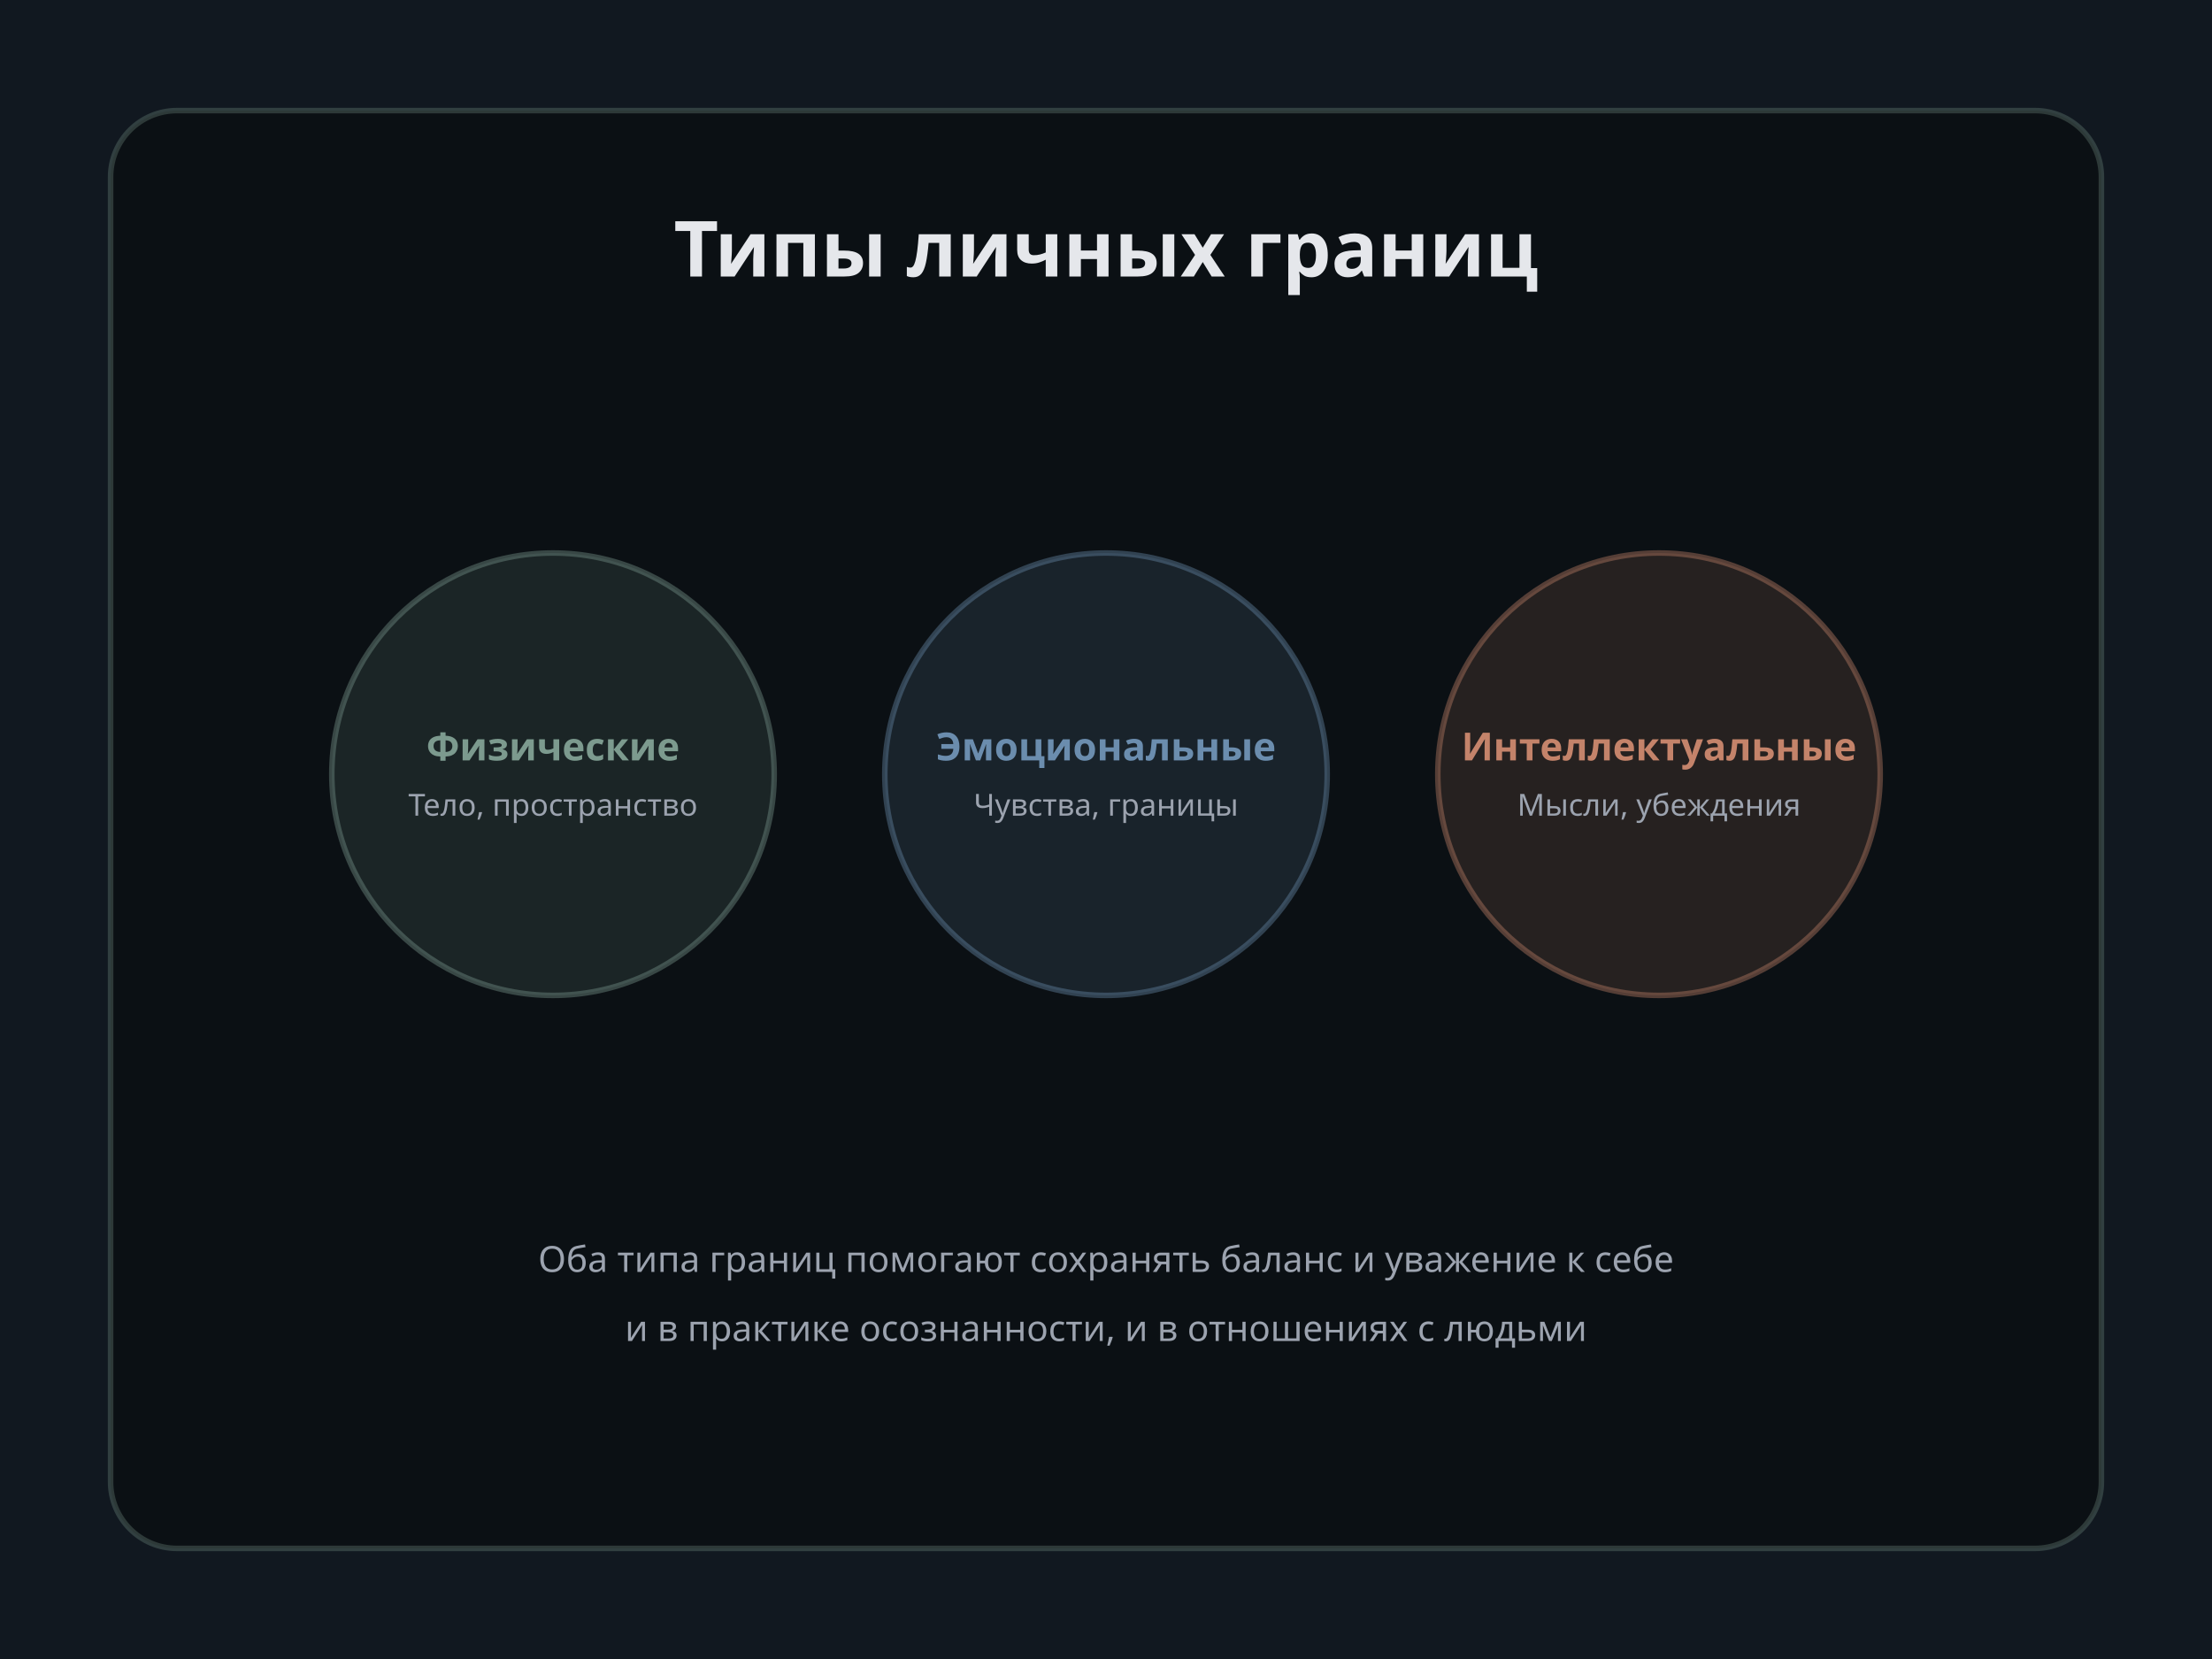
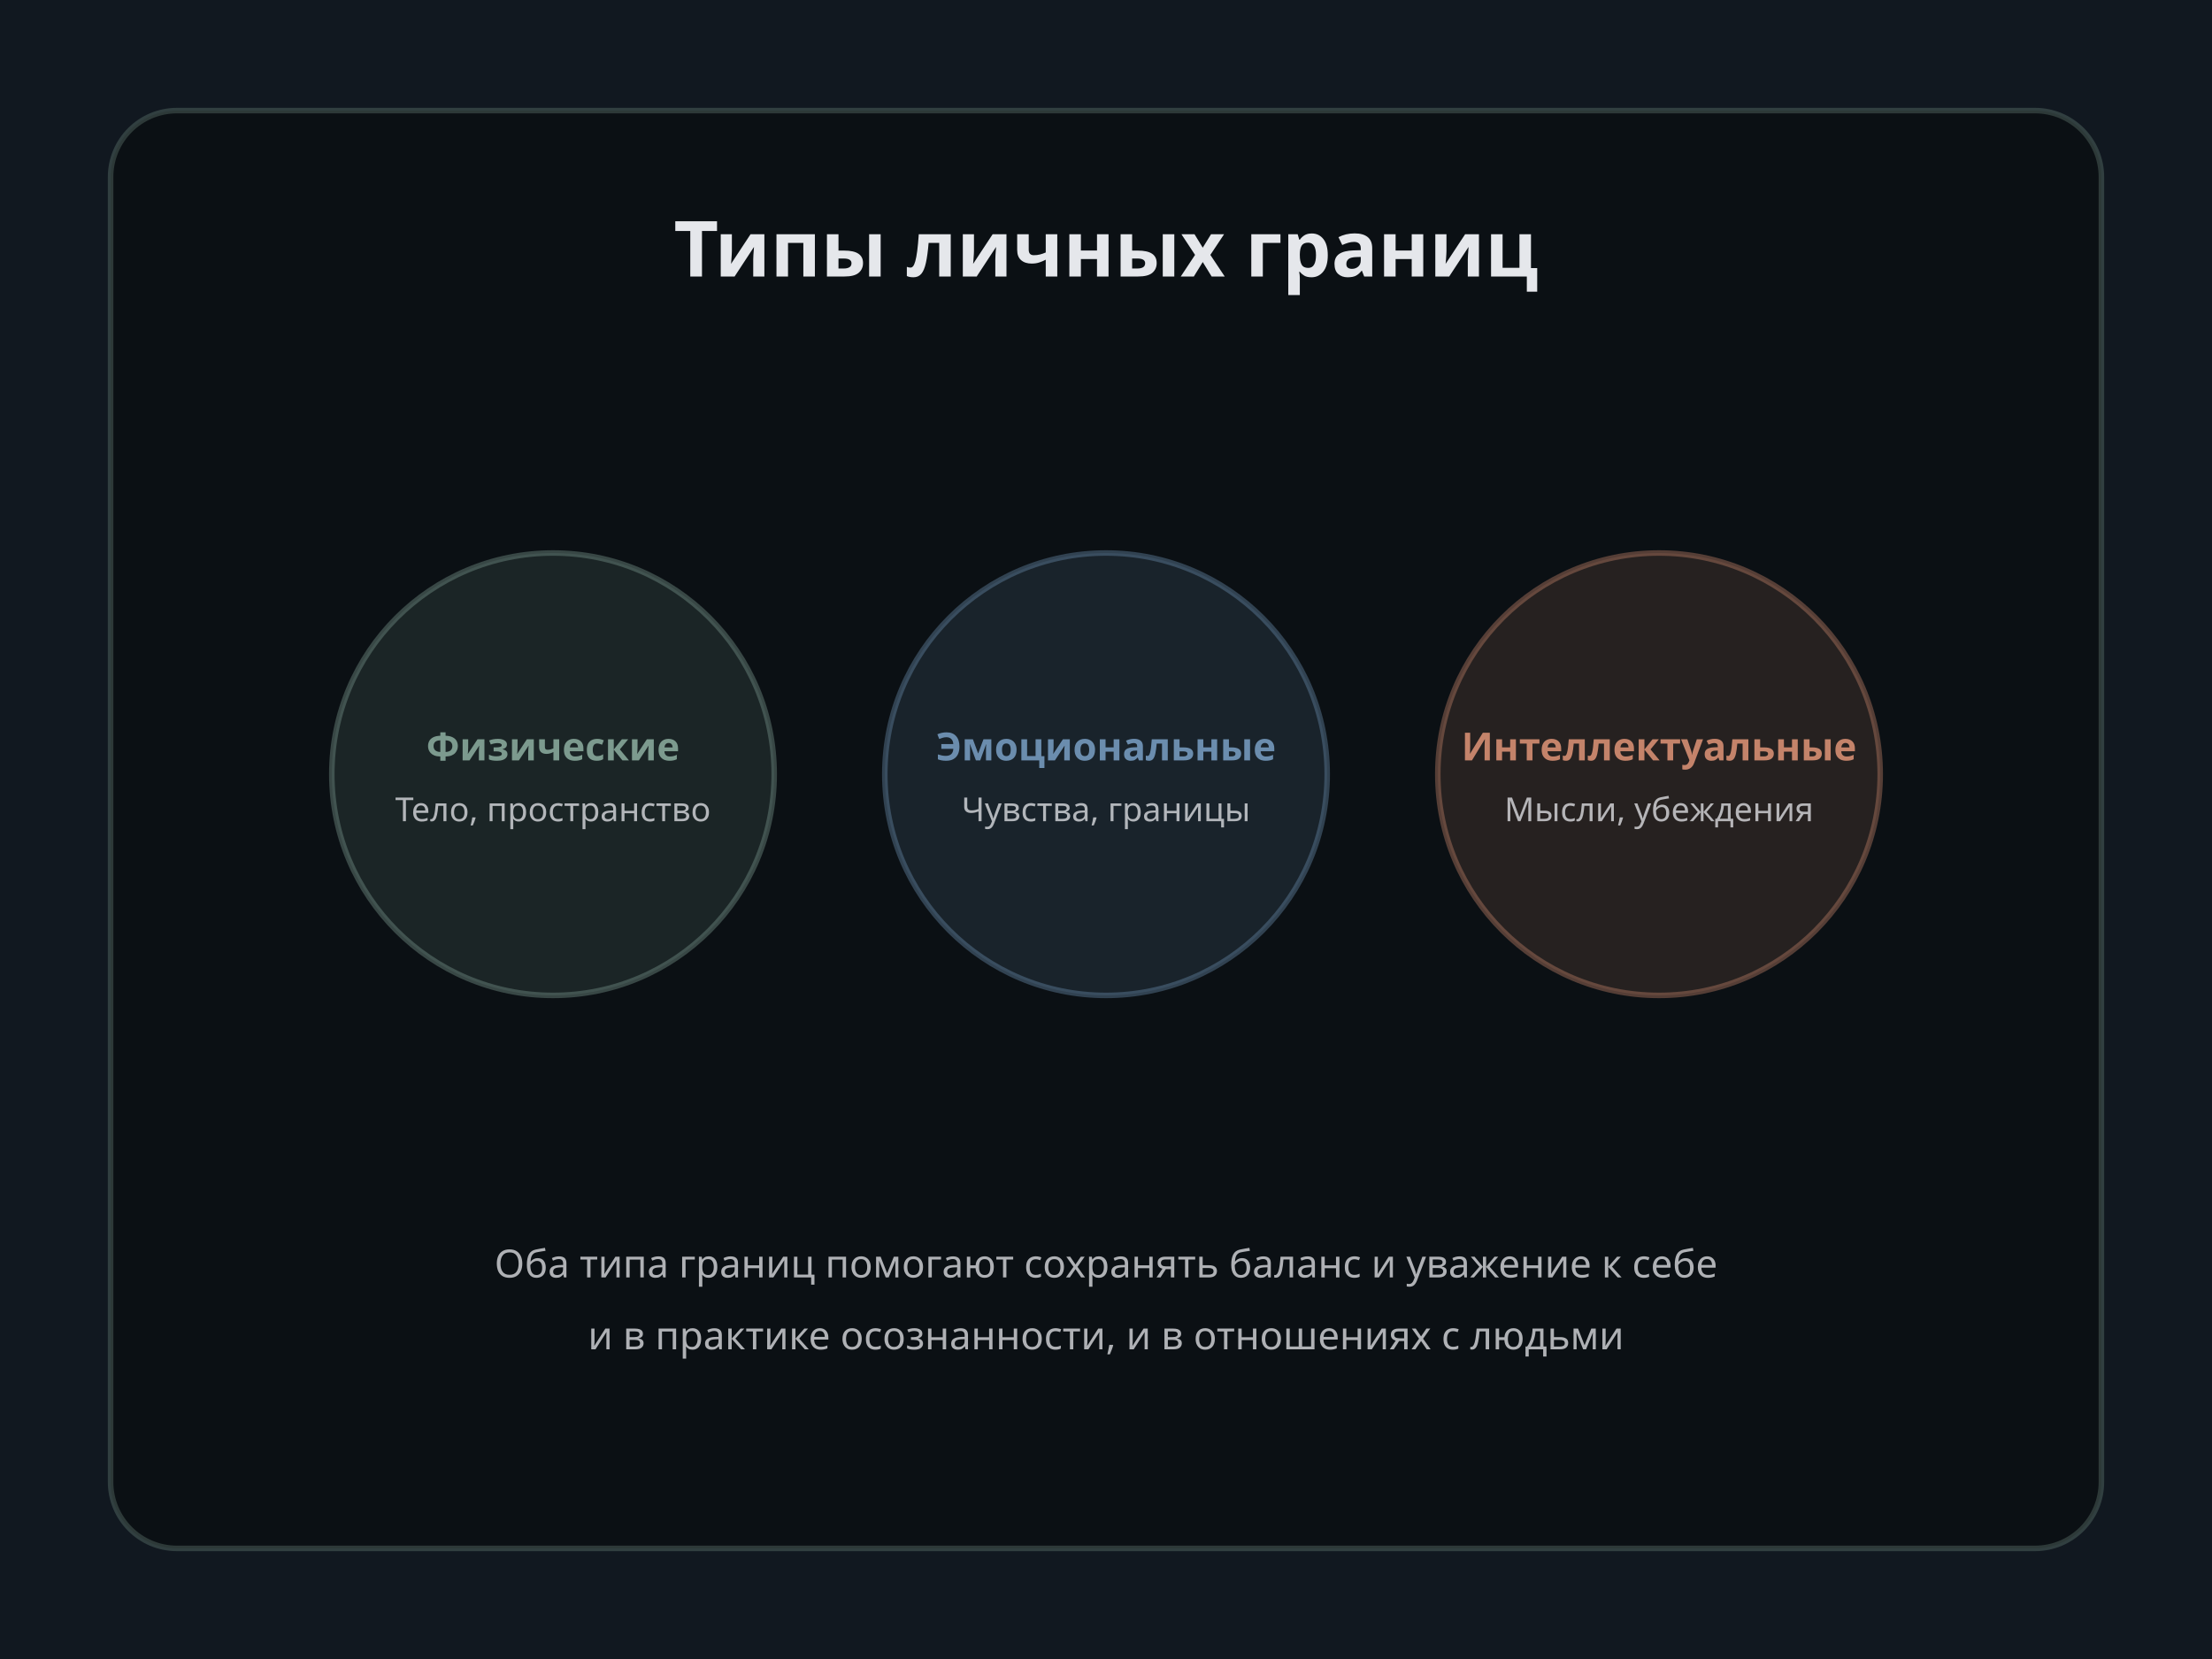
- <svg xmlns="http://www.w3.org/2000/svg" width="800" height="600" viewBox="0 0 800 600">
+ <svg xmlns="http://www.w3.org/2000/svg" width="800" height="600" viewBox="0 0 800 600" preserveAspectRatio="xMidYMid meet" role="img" aria-labelledby="typesOfBoundariesTitle typesOfBoundariesDesc">
+   <style>
+     text { font-family: sans-serif; }
+   </style>
  <rect width="800" height="600" fill="#111820" />
-   <rect x="40" y="40" width="720" height="520" rx="24" fill="#0B1014" stroke="#7C9A8E" stroke-opacity="0.3" stroke-width="2" />
+   <rect x="40" y="40" width="720" height="520" rx="24" fill="#0B1014" stroke="#7C9A8E" stroke-opacity="0.3" stroke-width="2" vector-effect="non-scaling-stroke" />
  <text x="400" y="100" text-anchor="middle" font-family="sans-serif" font-size="28" font-weight="bold" fill="#E5E7EB">Типы личных границ</text>
-   <circle cx="200" cy="280" r="80" fill="#7C9A8E" fill-opacity="0.15" stroke="#7C9A8E" stroke-opacity="0.4" stroke-width="2" />
-   <text x="200" y="275" text-anchor="middle" font-family="sans-serif" font-size="14" font-weight="600" fill="#7C9A8E">Физические</text>
-   <text x="200" y="295" text-anchor="middle" font-family="sans-serif" font-size="11" fill="#9CA3AF">Тело, пространство</text>
-   <circle cx="400" cy="280" r="80" fill="#6B8DAE" fill-opacity="0.15" stroke="#6B8DAE" stroke-opacity="0.4" stroke-width="2" />
-   <text x="400" y="275" text-anchor="middle" font-family="sans-serif" font-size="14" font-weight="600" fill="#6B8DAE">Эмоциональные</text>
-   <text x="400" y="295" text-anchor="middle" font-family="sans-serif" font-size="11" fill="#9CA3AF">Чувства, границы</text>
-   <circle cx="600" cy="280" r="80" fill="#C4836A" fill-opacity="0.15" stroke="#C4836A" stroke-opacity="0.4" stroke-width="2" />
-   <text x="600" y="275" text-anchor="middle" font-family="sans-serif" font-size="14" font-weight="600" fill="#C4836A">Интеллектуальные</text>
-   <text x="600" y="295" text-anchor="middle" font-family="sans-serif" font-size="11" fill="#9CA3AF">Мысли, убеждения</text>
-   <text x="400" y="460" text-anchor="middle" font-family="sans-serif" font-size="13" fill="#9CA3AF">Оба типа границ помогают сохранять баланс и уважение к себе</text>
-   <text x="400" y="485" text-anchor="middle" font-family="sans-serif" font-size="13" fill="#9CA3AF">и в практике осознанности, и в отношениях с людьми</text>
+   <g id="physical">
+     <circle cx="200" cy="280" r="80" fill="#7C9A8E" fill-opacity="0.15" stroke="#7C9A8E" stroke-opacity="0.4" stroke-width="2" vector-effect="non-scaling-stroke" />
+     <text x="200" y="275" text-anchor="middle" font-family="sans-serif" font-size="14" font-weight="600" fill="#7C9A8E">Физические</text>
+     <text x="200" y="297" text-anchor="middle" font-family="sans-serif" font-size="12" fill="#E5E7EB" fill-opacity="0.75">Тело, пространство</text>
+   </g>
+   <g id="emotional">
+     <circle cx="400" cy="280" r="80" fill="#6B8DAE" fill-opacity="0.15" stroke="#6B8DAE" stroke-opacity="0.4" stroke-width="2" vector-effect="non-scaling-stroke" />
+     <text x="400" y="275" text-anchor="middle" font-family="sans-serif" font-size="14" font-weight="600" fill="#6B8DAE">Эмоциональные</text>
+     <text x="400" y="297" text-anchor="middle" font-family="sans-serif" font-size="12" fill="#E5E7EB" fill-opacity="0.75">Чувства, границы</text>
+   </g>
+   <g id="intellectual">
+     <circle cx="600" cy="280" r="80" fill="#C4836A" fill-opacity="0.15" stroke="#C4836A" stroke-opacity="0.4" stroke-width="2" vector-effect="non-scaling-stroke" />
+     <text x="600" y="275" text-anchor="middle" font-family="sans-serif" font-size="14" font-weight="600" fill="#C4836A">Интеллектуальные</text>
+     <text x="600" y="297" text-anchor="middle" font-family="sans-serif" font-size="12" fill="#E5E7EB" fill-opacity="0.75">Мысли, убеждения</text>
+   </g>
+   <text x="400" y="462" text-anchor="middle" font-family="sans-serif" font-size="14" fill="#E5E7EB" fill-opacity="0.75">Оба типа границ помогают сохранять баланс и уважение к себе</text>
+   <text x="400" y="488" text-anchor="middle" font-family="sans-serif" font-size="14" fill="#E5E7EB" fill-opacity="0.75">и в практике осознанности, и в отношениях с людьми</text>
</svg>
